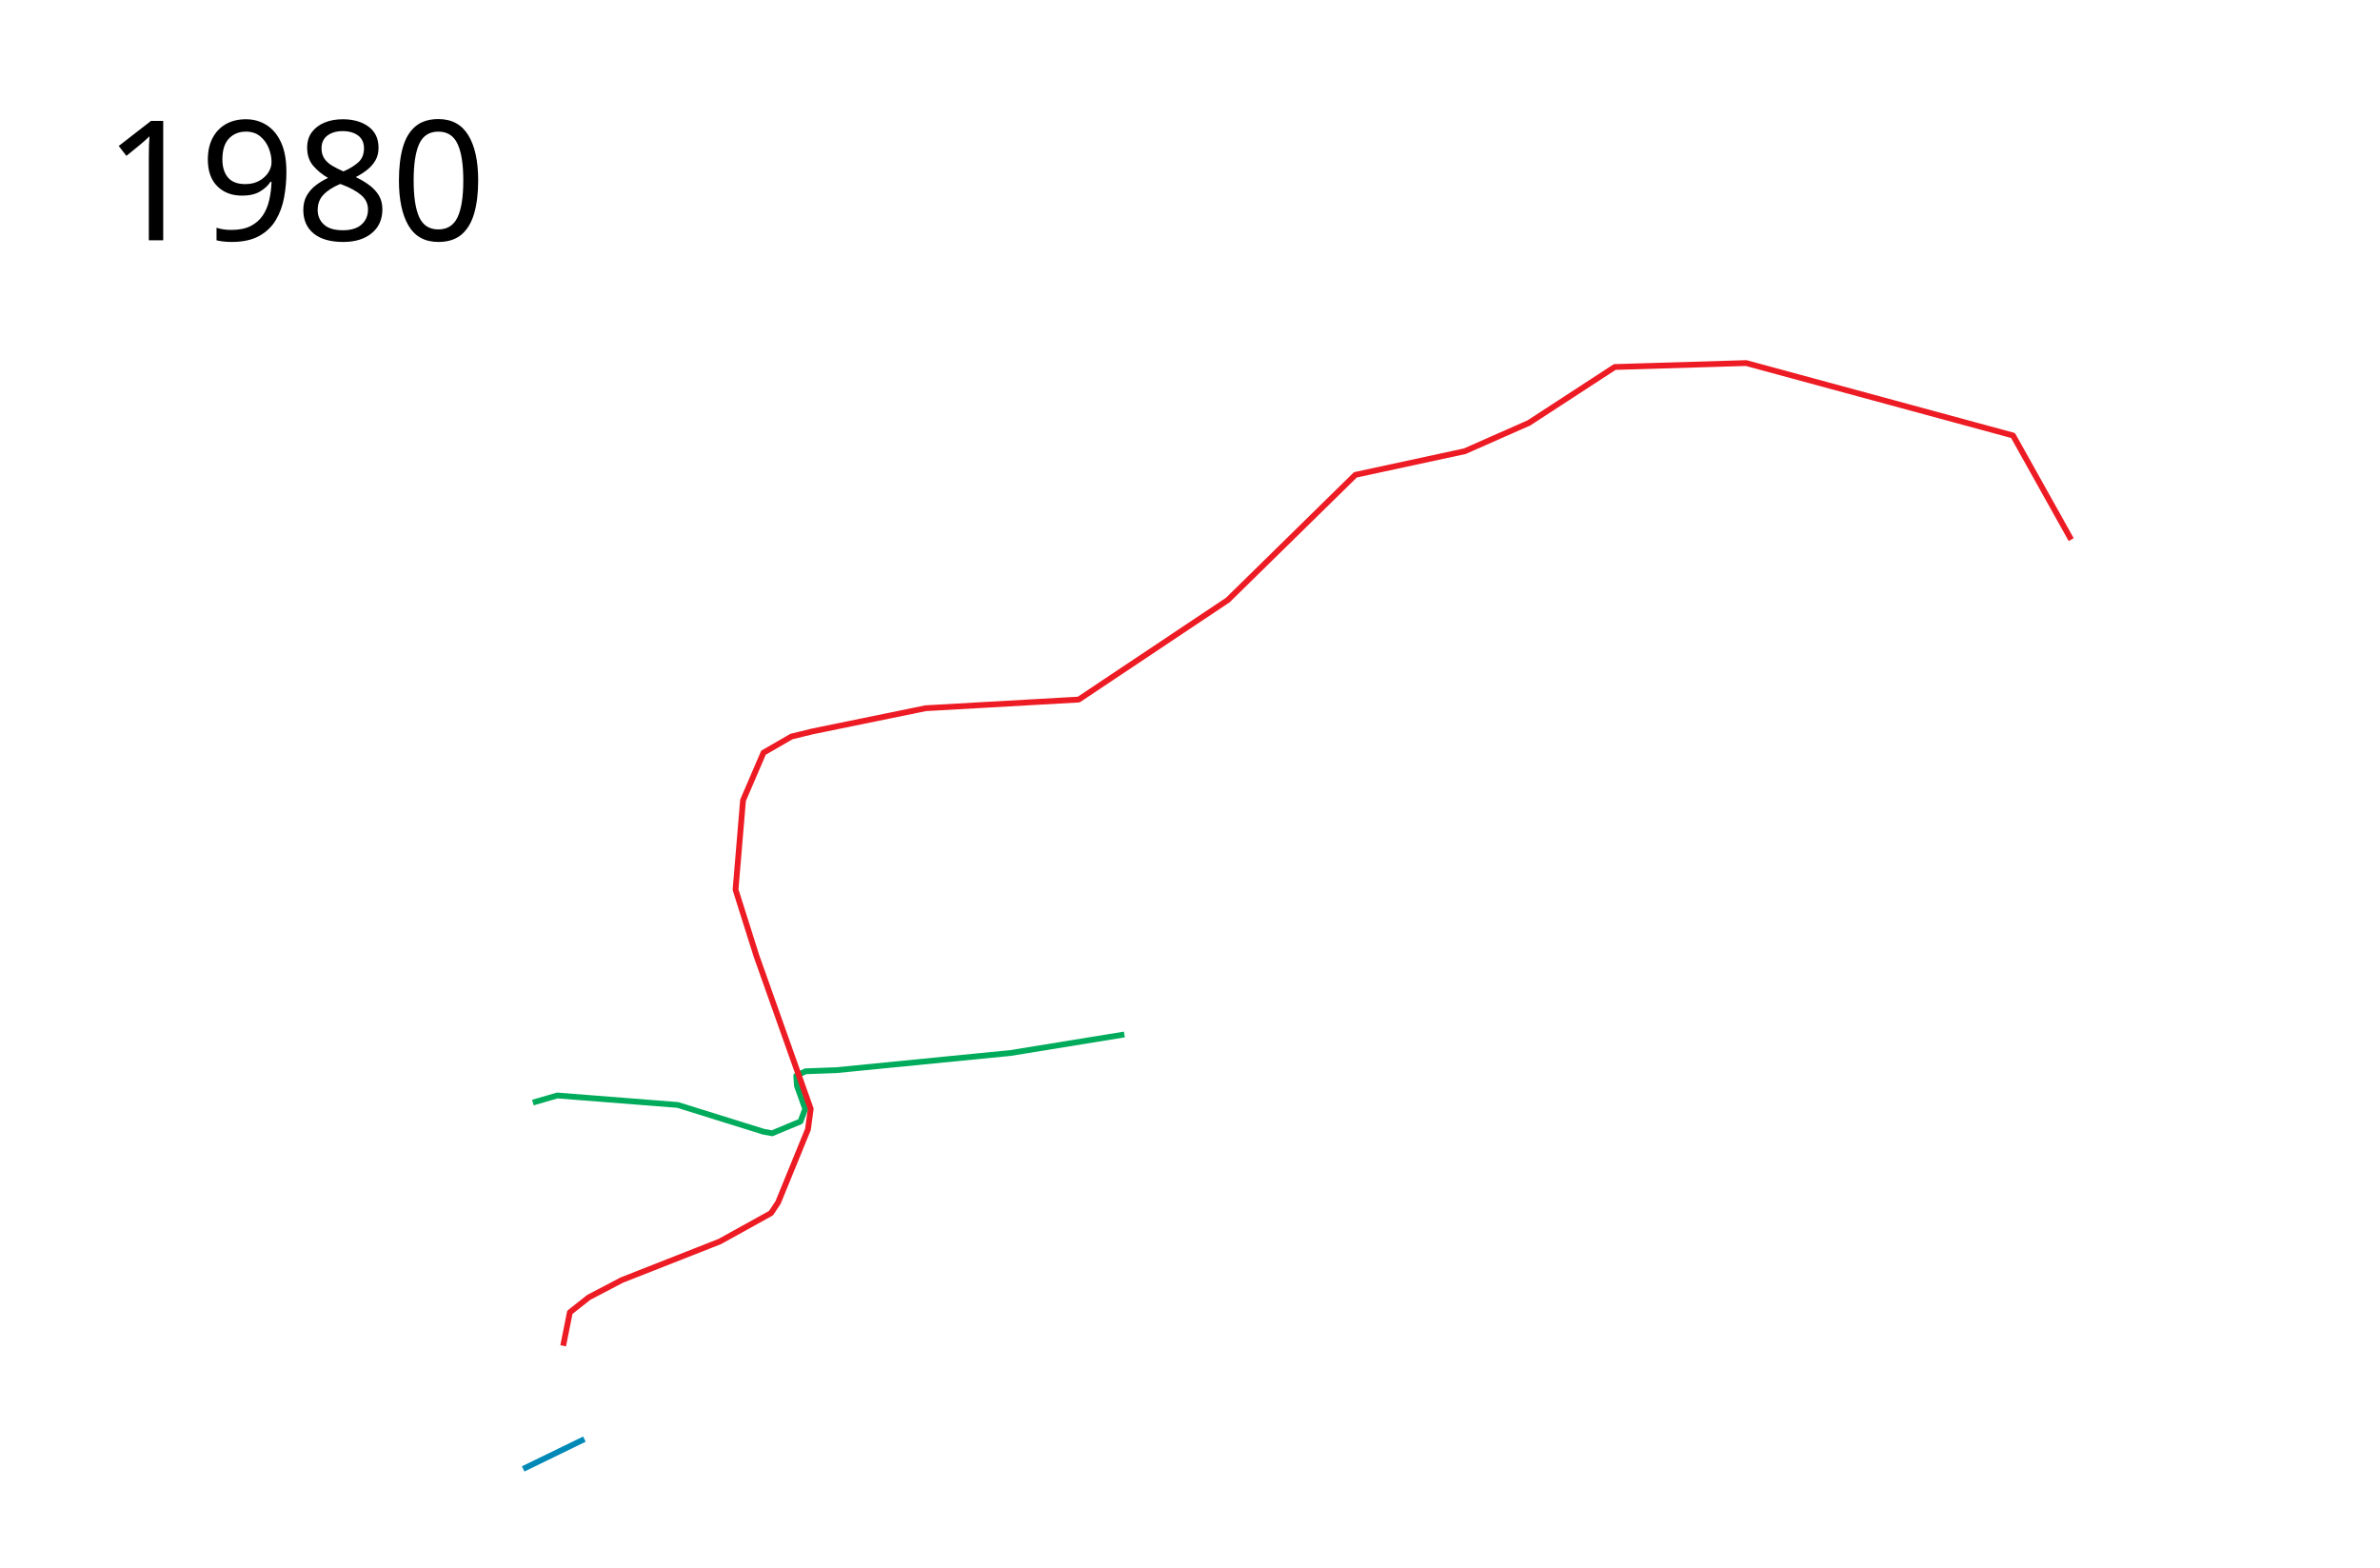
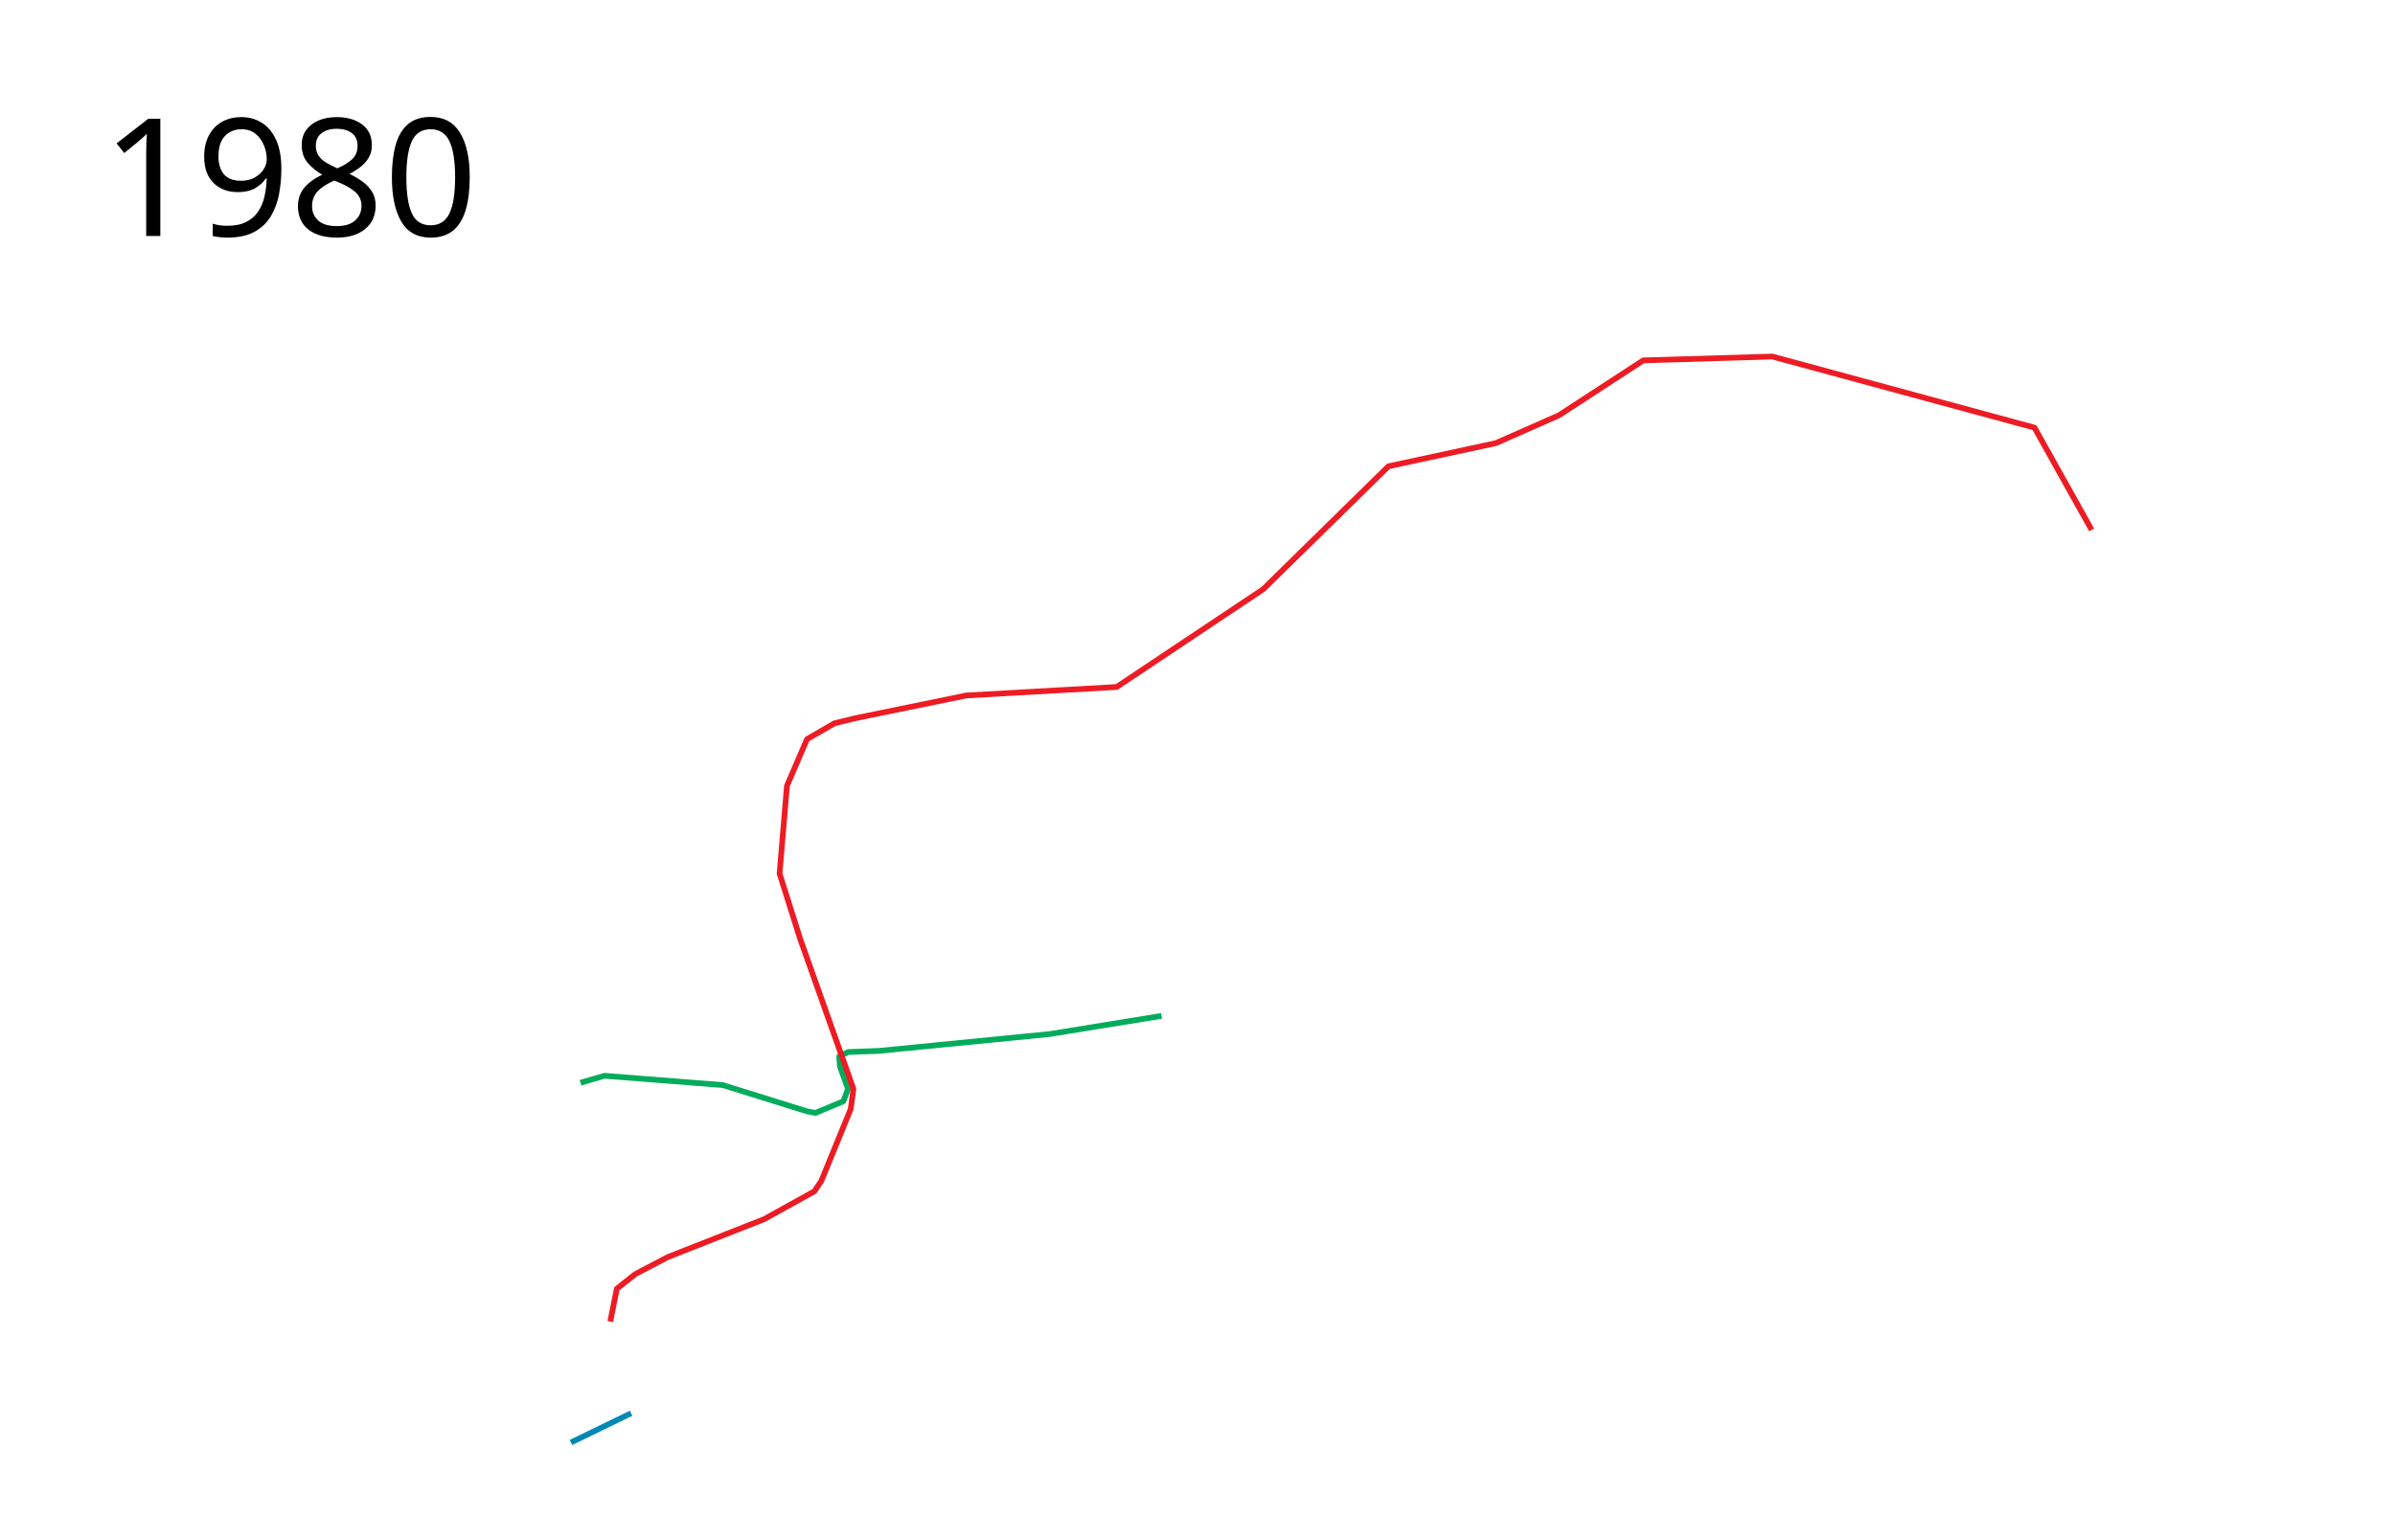
- <svg xmlns="http://www.w3.org/2000/svg" height="1350" width="2050">
+ <svg xmlns="http://www.w3.org/2000/svg" viewBox="-50 0 2100 1350" height="1350" width="2100">
  <path d="M458.983 949.661L480 943.559l103.729 8.136 73.898 23.05 7.458 1.357 24.407-10.17 4.067-10.847-7.128-19.917-.587-8.628 8.013-3.83 26.648-.973 150.003-14.787 97.966-15.933" fill="none" stroke="#00ac5b" stroke-width="5" stroke-linejoin="round" />
  <path d="M1784.017 464.785l-50.119-89.7-229.83-62.373-113.22 3.39-73.899 48.135-55.254 24.407-94.237 20.34-109.83 107.796-128.475 85.762L797.288 610l-97.627 20-17.966 4.407-24.068 13.898L640 689.322l-6.44 76.95 17.965 56.948 46.78 131.865-2.373 17.627-25.763 63.05-6.101 9.153L620 1069.322l-84.407 33.22-28.474 14.916-16.272 12.881-5.762 28.813" fill="none" stroke="#ed1c24" stroke-width="5" stroke-linejoin="round" />
-   <text style="line-height:125%;-inkscape-font-specification:Sans" y="206.961" x="89.453" font-weight="400" font-size="144px" font-family="Sans" letter-spacing="0" word-spacing="0">
-     <tspan y="206.961" x="89.453">1980</tspan>
+   <text style="line-height:125%;-inkscape-font-specification:Sans" y="206.961" x="39.453" font-weight="400" font-size="144px" font-family="Sans" letter-spacing="0" word-spacing="0">
+     <tspan y="206.961" x="39.453">1980</tspan>
  </text>
  <path d="M450.63 1265.194l52.734-25.648" fill="none" stroke="#0089b6" stroke-width="5" stroke-linejoin="round" />
</svg>
